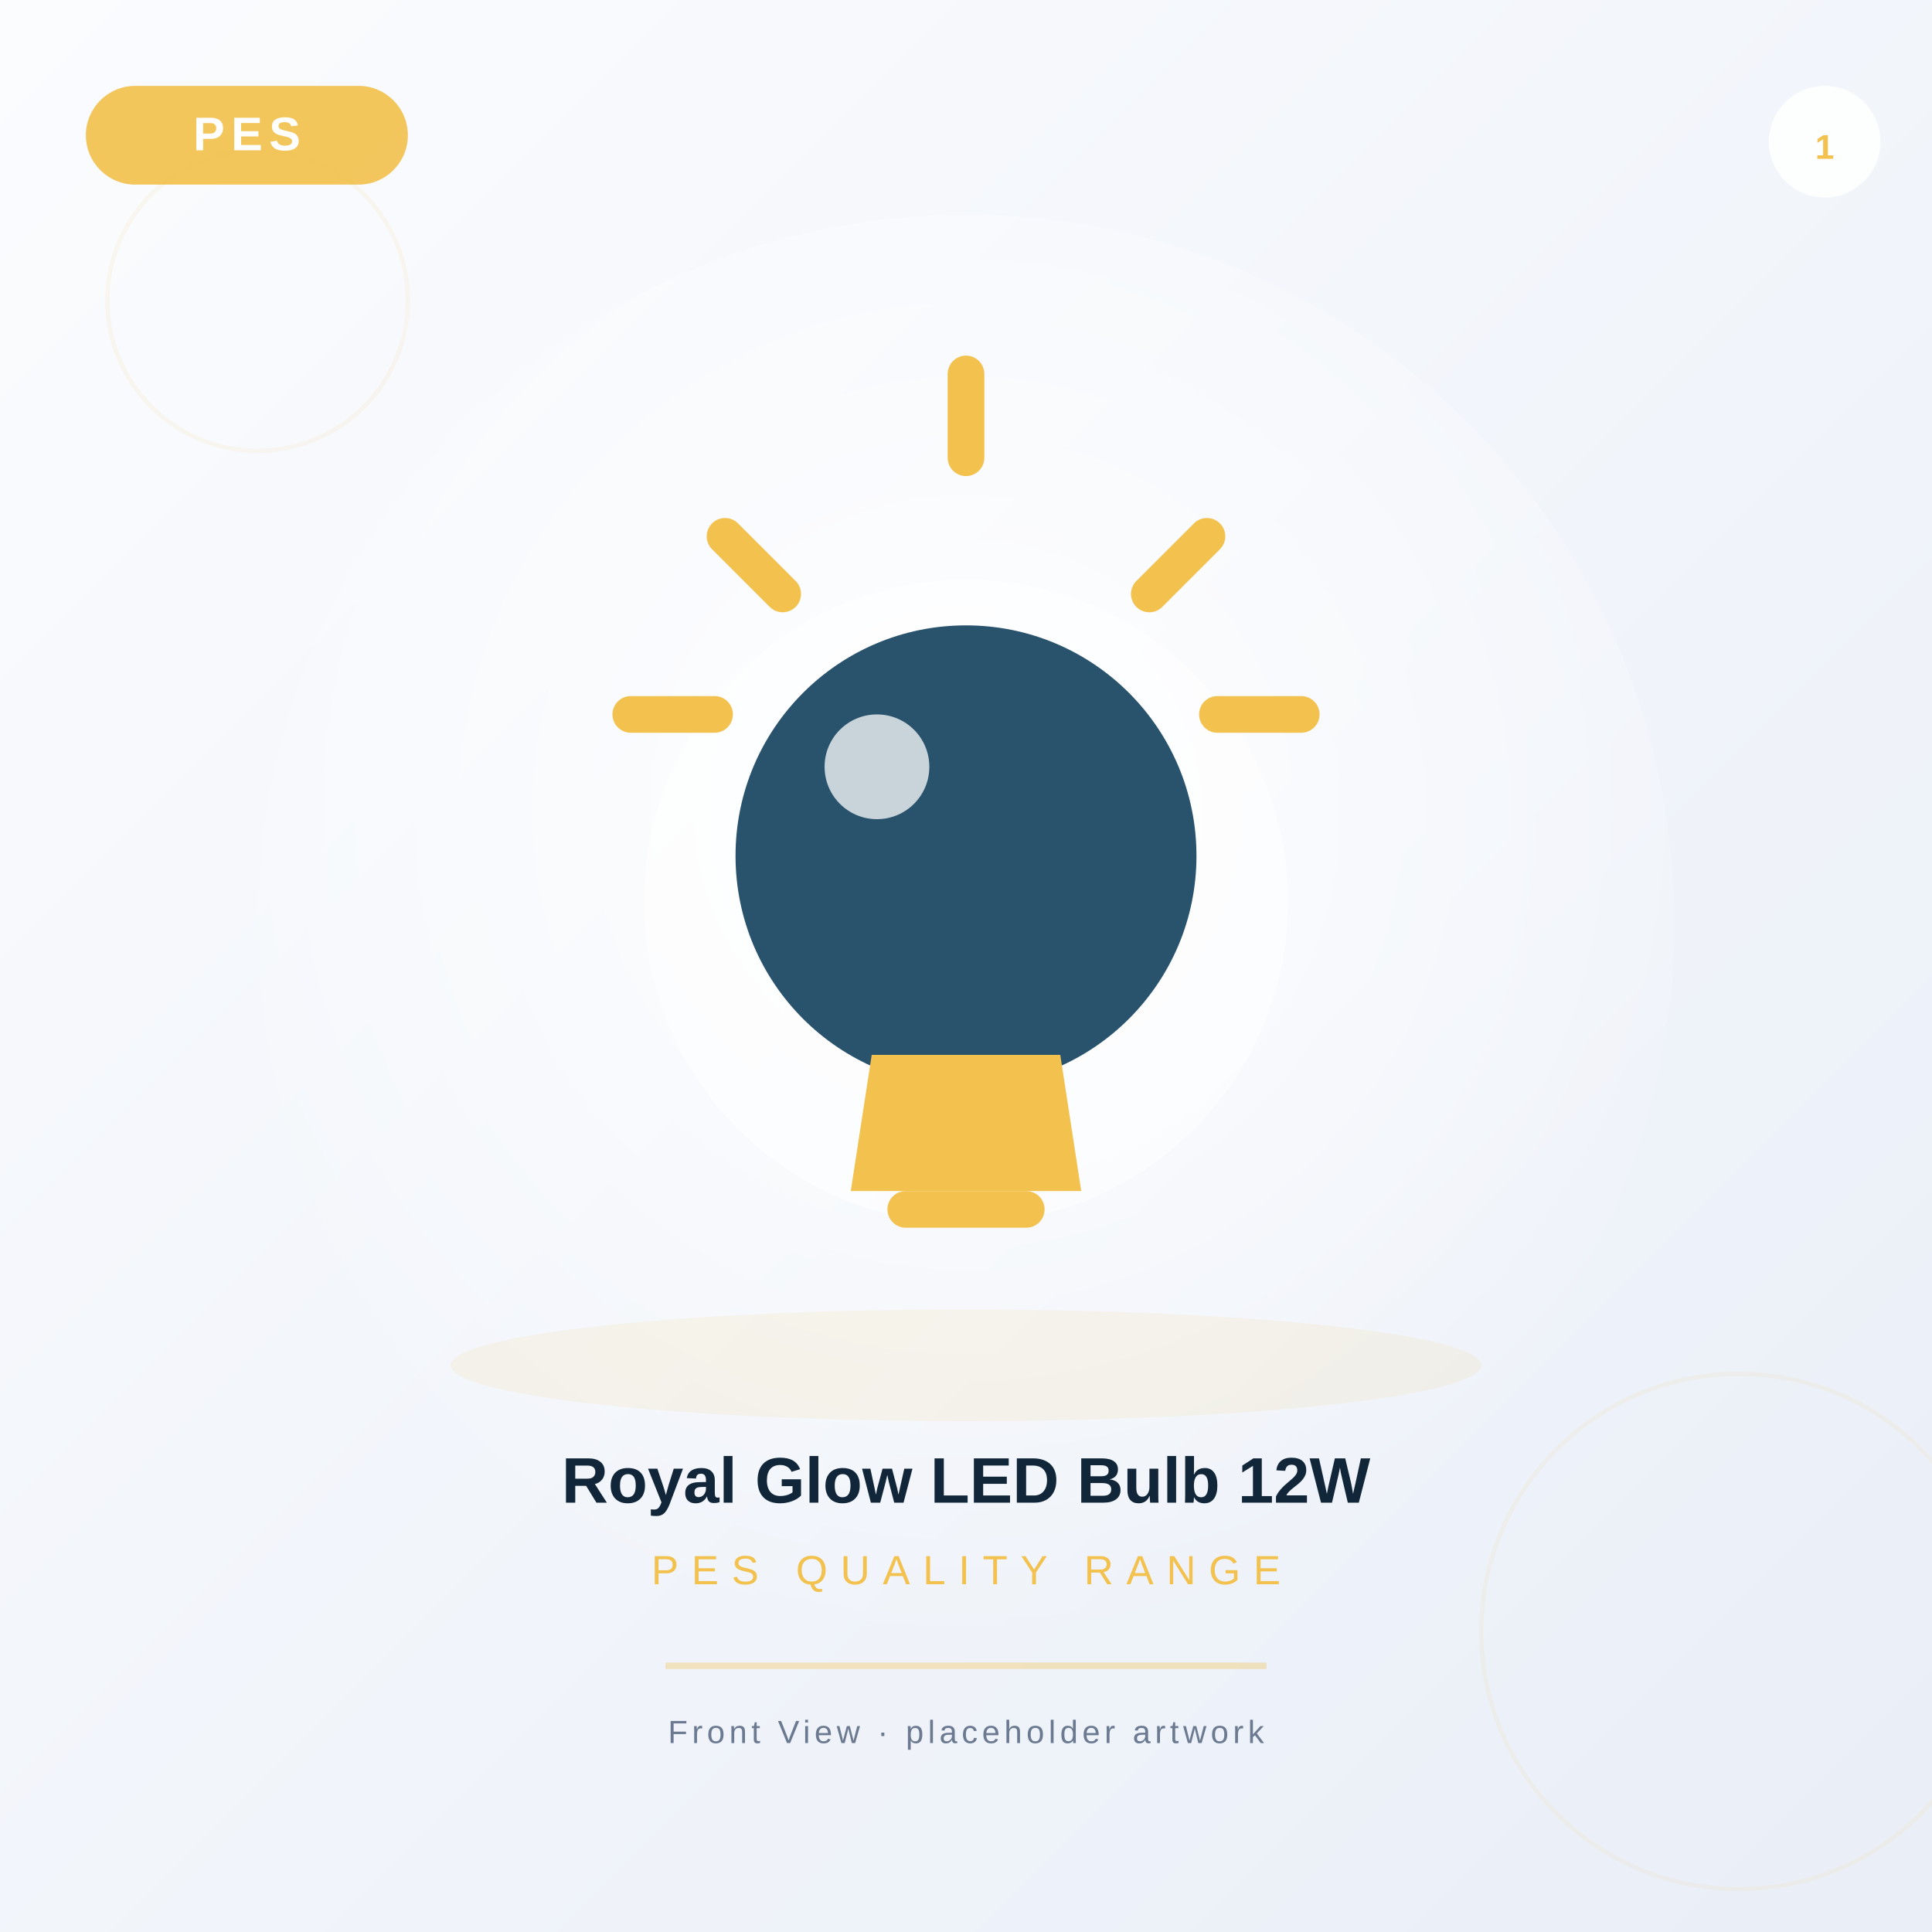
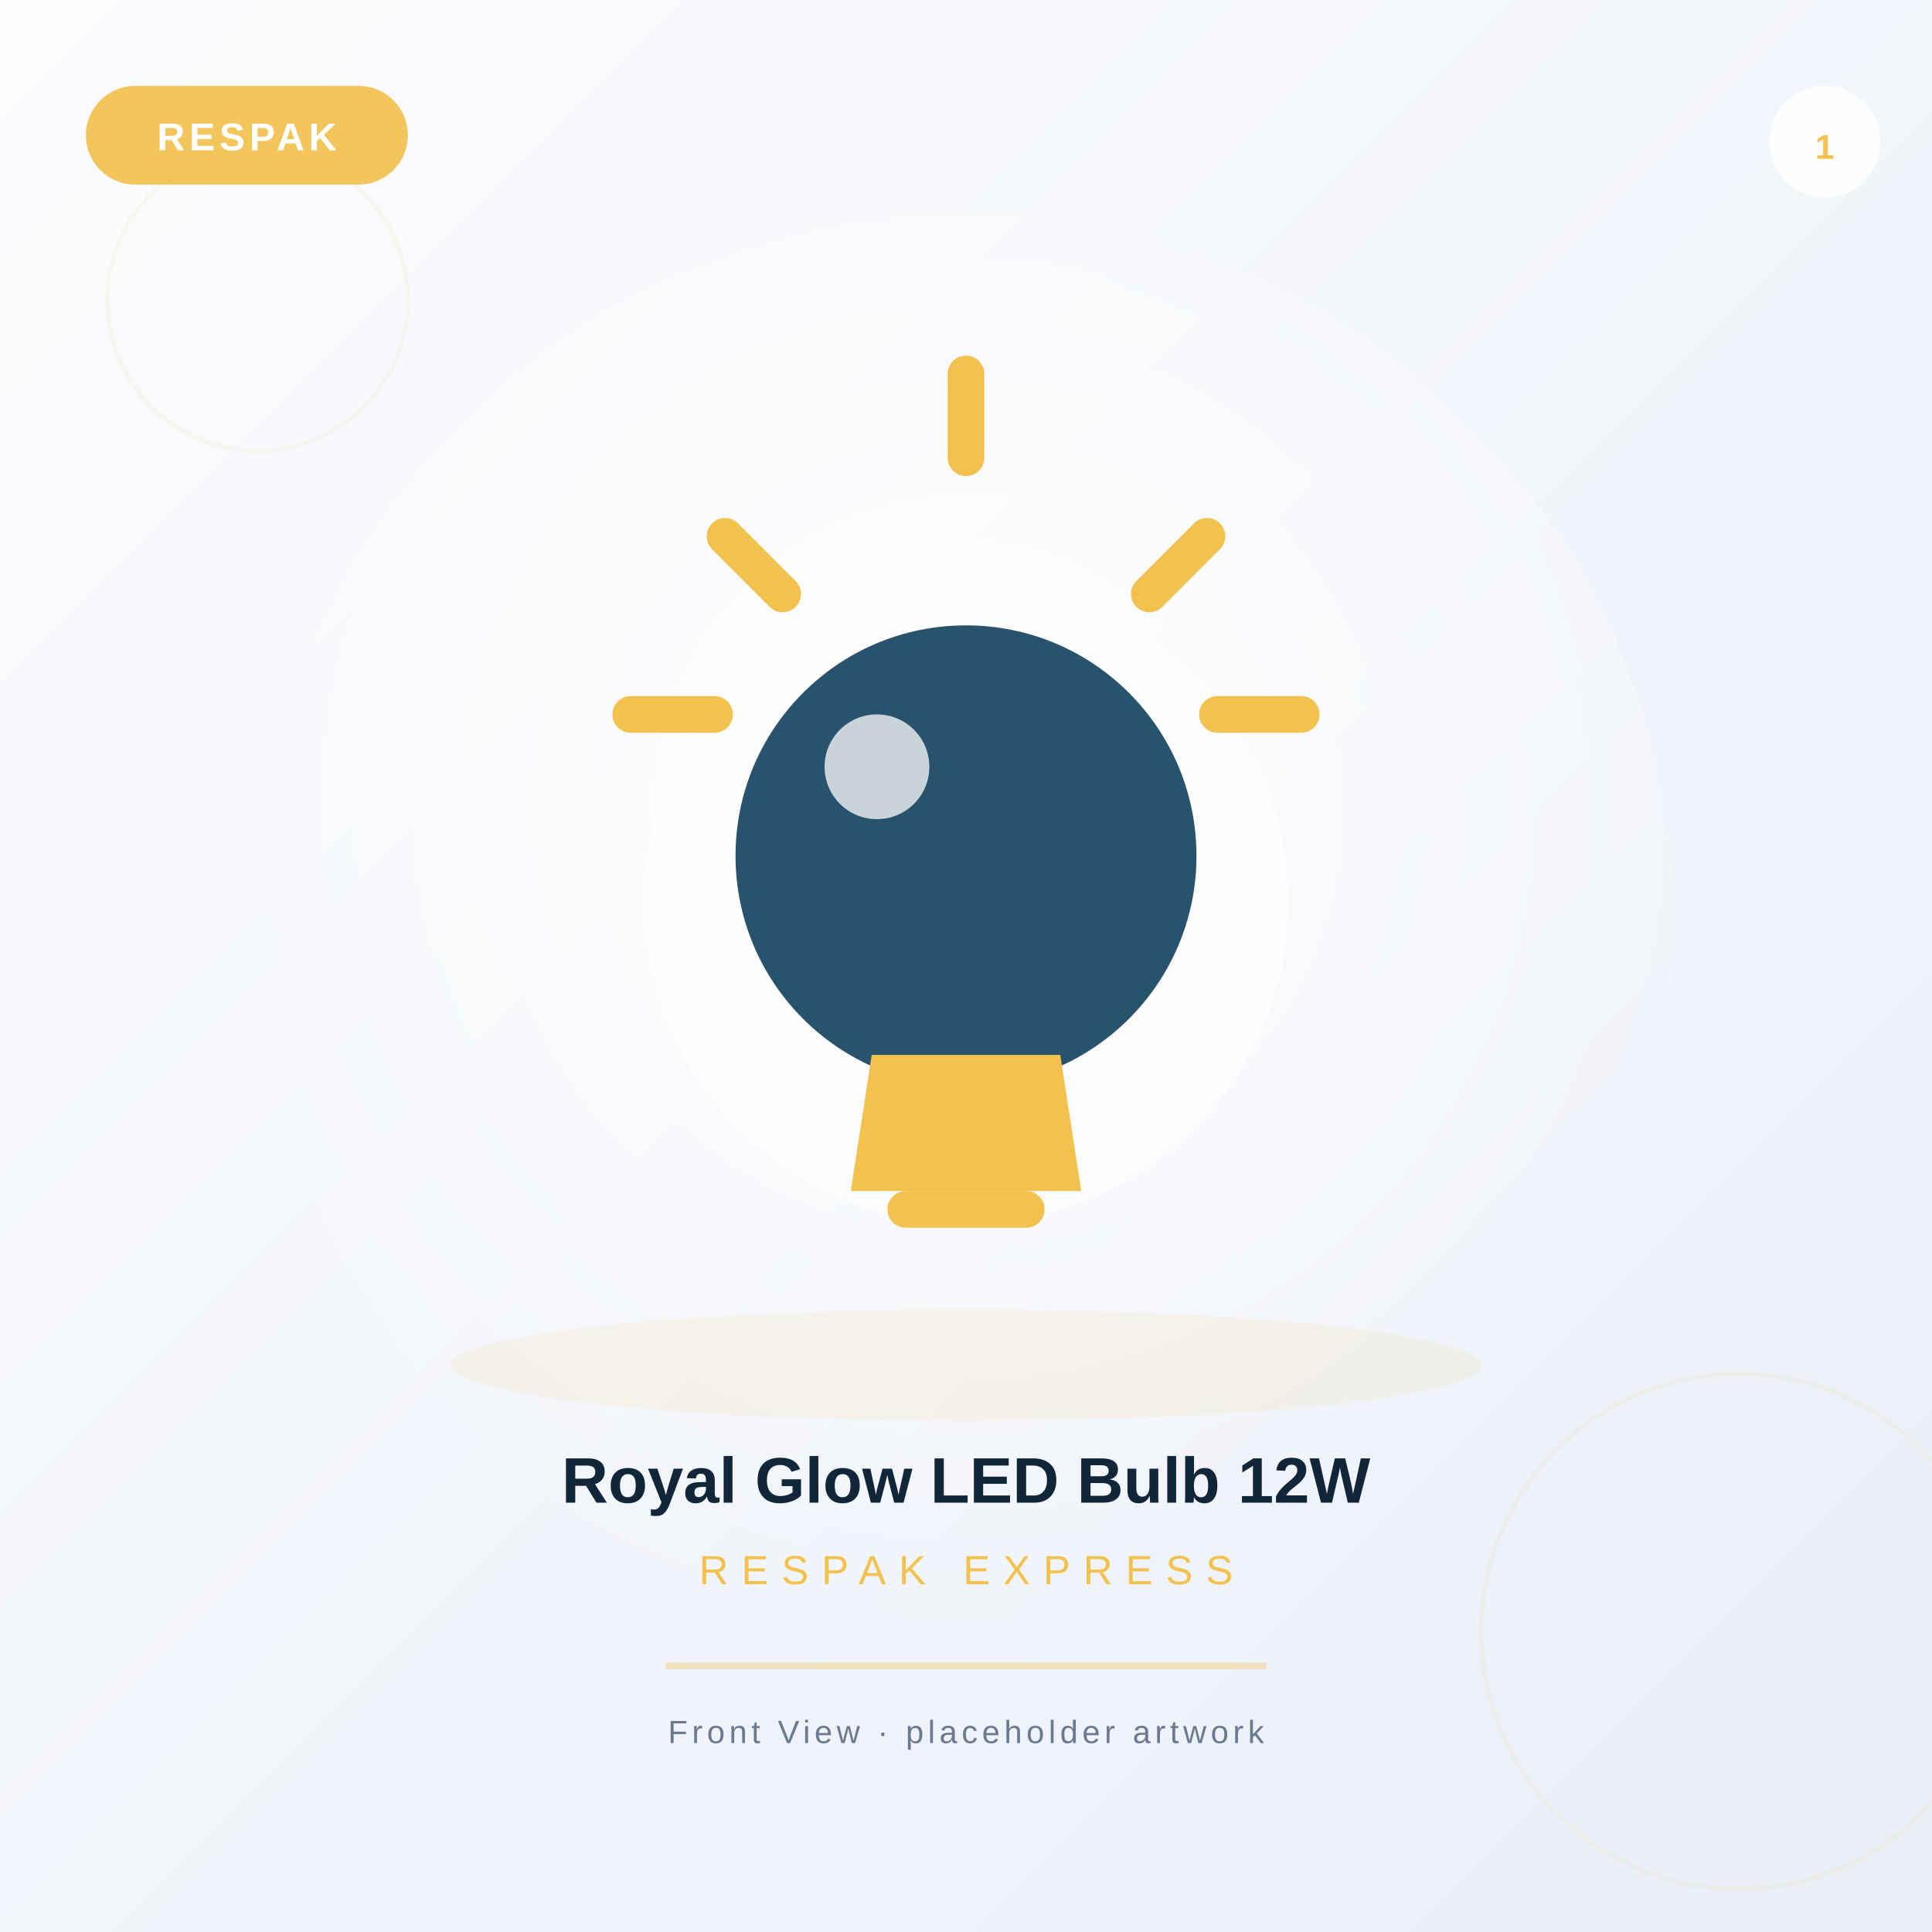
<svg xmlns="http://www.w3.org/2000/svg" width="900" height="900" viewBox="0 0 900 900">
  <defs>
    <linearGradient id="bgGrad" x1="0" y1="0" x2="1" y2="1">
      <stop offset="0" stop-color="#fbfcfe" />
      <stop offset="1" stop-color="#e9eef7" />
    </linearGradient>
    <linearGradient id="accentGrad" x1="0" y1="0" x2="1" y2="1">
      <stop offset="0" stop-color="#f2c14e" />
      <stop offset="1" stop-color="#b3922a" />
    </linearGradient>
    <radialGradient id="spot" cx="0.5" cy="0.42" r="0.6">
      <stop offset="0" stop-color="#ffffff" stop-opacity="0.9" />
      <stop offset="1" stop-color="#ffffff" stop-opacity="0" />
    </radialGradient>
  </defs>
  <rect width="900" height="900" fill="url(#bgGrad)" />
  <circle cx="450" cy="430" r="330" fill="url(#spot)" />
  <g stroke="#f2c14e" stroke-opacity="0.08">
    <circle cx="120" cy="140" r="70" fill="none" stroke-width="2" />
    <circle cx="810" cy="760" r="120" fill="none" stroke-width="2" />
  </g>
  <g transform="translate(450 420)">
    <ellipse cx="0" cy="216" rx="240" ry="26" fill="#f2c14e" opacity="0.10" />
    <g transform="rotate(0)">
      <circle r="150" fill="#ffffff" opacity="0.55" />
      <g transform="translate(0 -14) scale(1.22)">
        <g>
          <circle cy="-6" r="88" fill="#123f5c" opacity="0.9" />
          <path d="M-36 70 H36 L44 122 H-44 Z" fill="#f2c14e" />
          <rect x="-30" y="122" width="60" height="14" rx="7" fill="#f2c14e" />
          <path d="M-128 -60 H-96 M96 -60 H128 M-92 -128 L-70 -106 M70 -106 L92 -128 M0 -158 V-190" stroke="#f2c14e" stroke-width="14" stroke-linecap="round" />
          <circle r="20" fill="#fff" opacity="0.75" cx="-34" cy="-40" />
        </g>
      </g>
    </g>
  </g>
  <rect x="40" y="40" width="150" height="46" rx="23" fill="#f2c14e" opacity="0.92" />
-   <text x="115" y="70" font-family="Arial,Helvetica,sans-serif" font-size="22" font-weight="800" letter-spacing="3" fill="#ffffff" text-anchor="middle">PES</text>
+   <text x="115" y="70" font-family="Arial,Helvetica,sans-serif" font-size="18" font-weight="800" letter-spacing="2" fill="#ffffff" text-anchor="middle">RESPAK</text>
  <circle cx="850" cy="66" r="26" fill="#ffffff" opacity="0.85" />
  <text x="850" y="74" font-family="Arial,Helvetica,sans-serif" font-size="16" font-weight="700" fill="#f2c14e" text-anchor="middle">1</text>
  <text x="450" y="700" font-family="Arial,Helvetica,sans-serif" font-size="30" font-weight="700" fill="#12263a" text-anchor="middle">Royal Glow LED Bulb 12W</text>
-   <text x="450" y="738" font-family="Arial,Helvetica,sans-serif" font-size="19" letter-spacing="6" fill="#f2c14e" text-anchor="middle">PES QUALITY RANGE</text>
+   <text x="450" y="738" font-family="Arial,Helvetica,sans-serif" font-size="19" letter-spacing="6" fill="#f2c14e" text-anchor="middle">RESPAK EXPRESS</text>
  <line x1="310" y1="776" x2="590" y2="776" stroke="#f2c14e" stroke-opacity="0.35" stroke-width="3" />
  <text x="450" y="812" font-family="Arial,Helvetica,sans-serif" font-size="15" letter-spacing="2" fill="#6b7a90" text-anchor="middle">Front View · placeholder artwork</text>
</svg>
